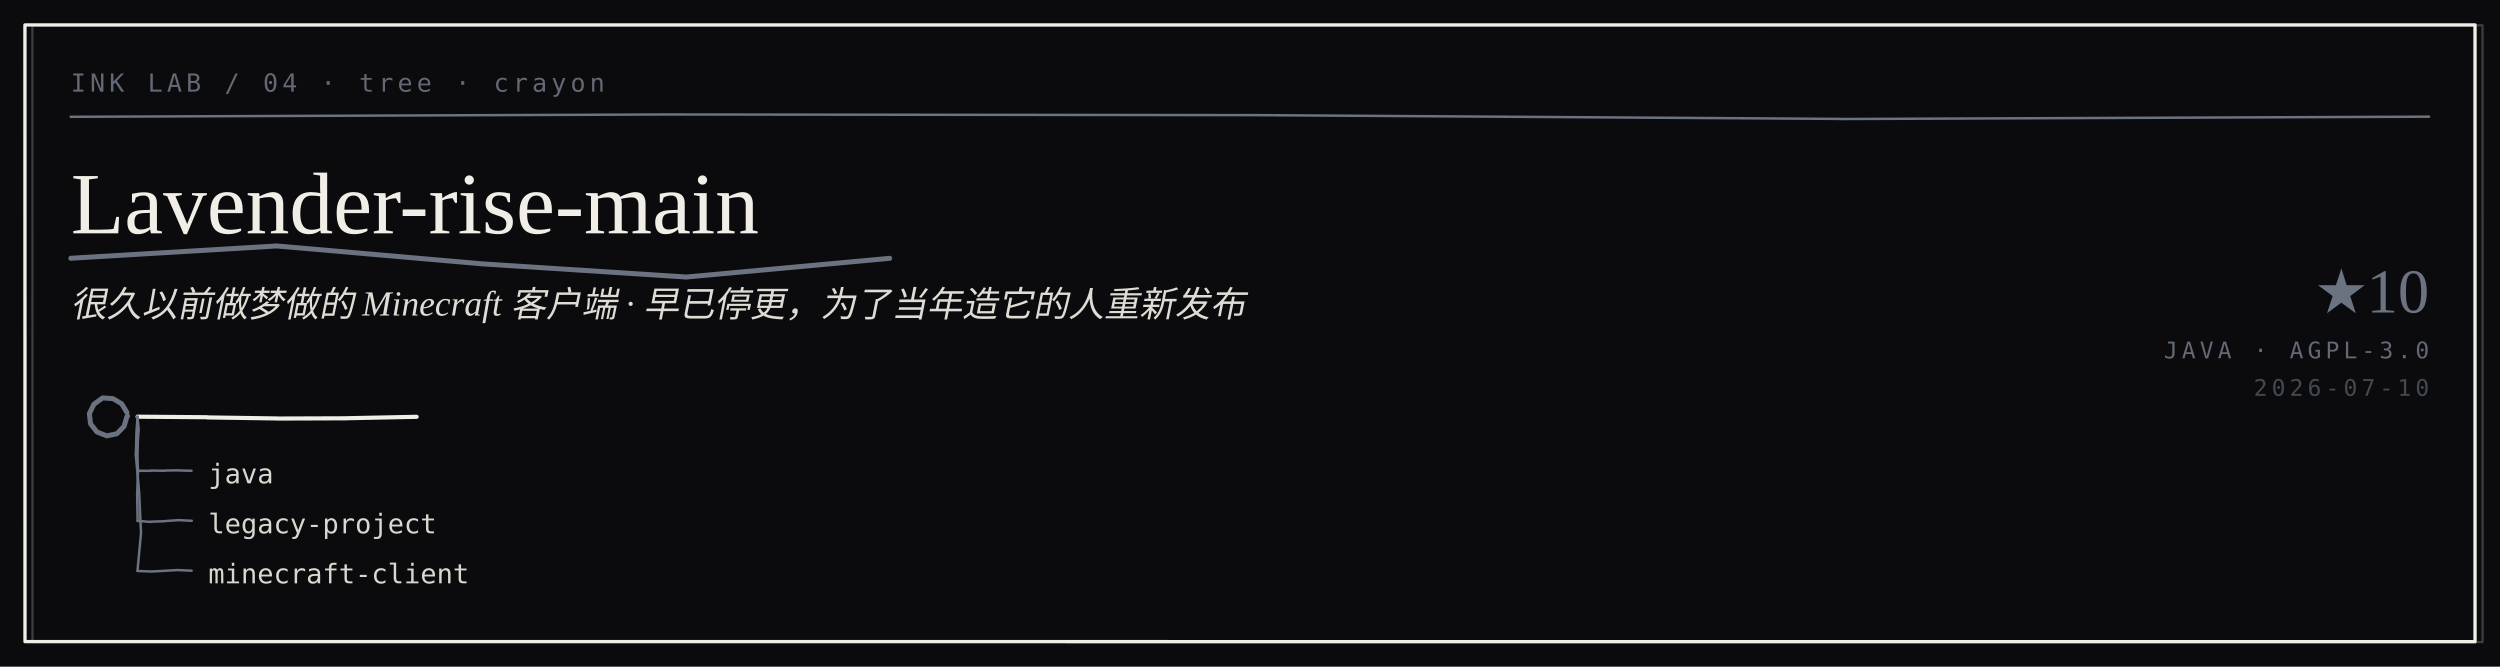
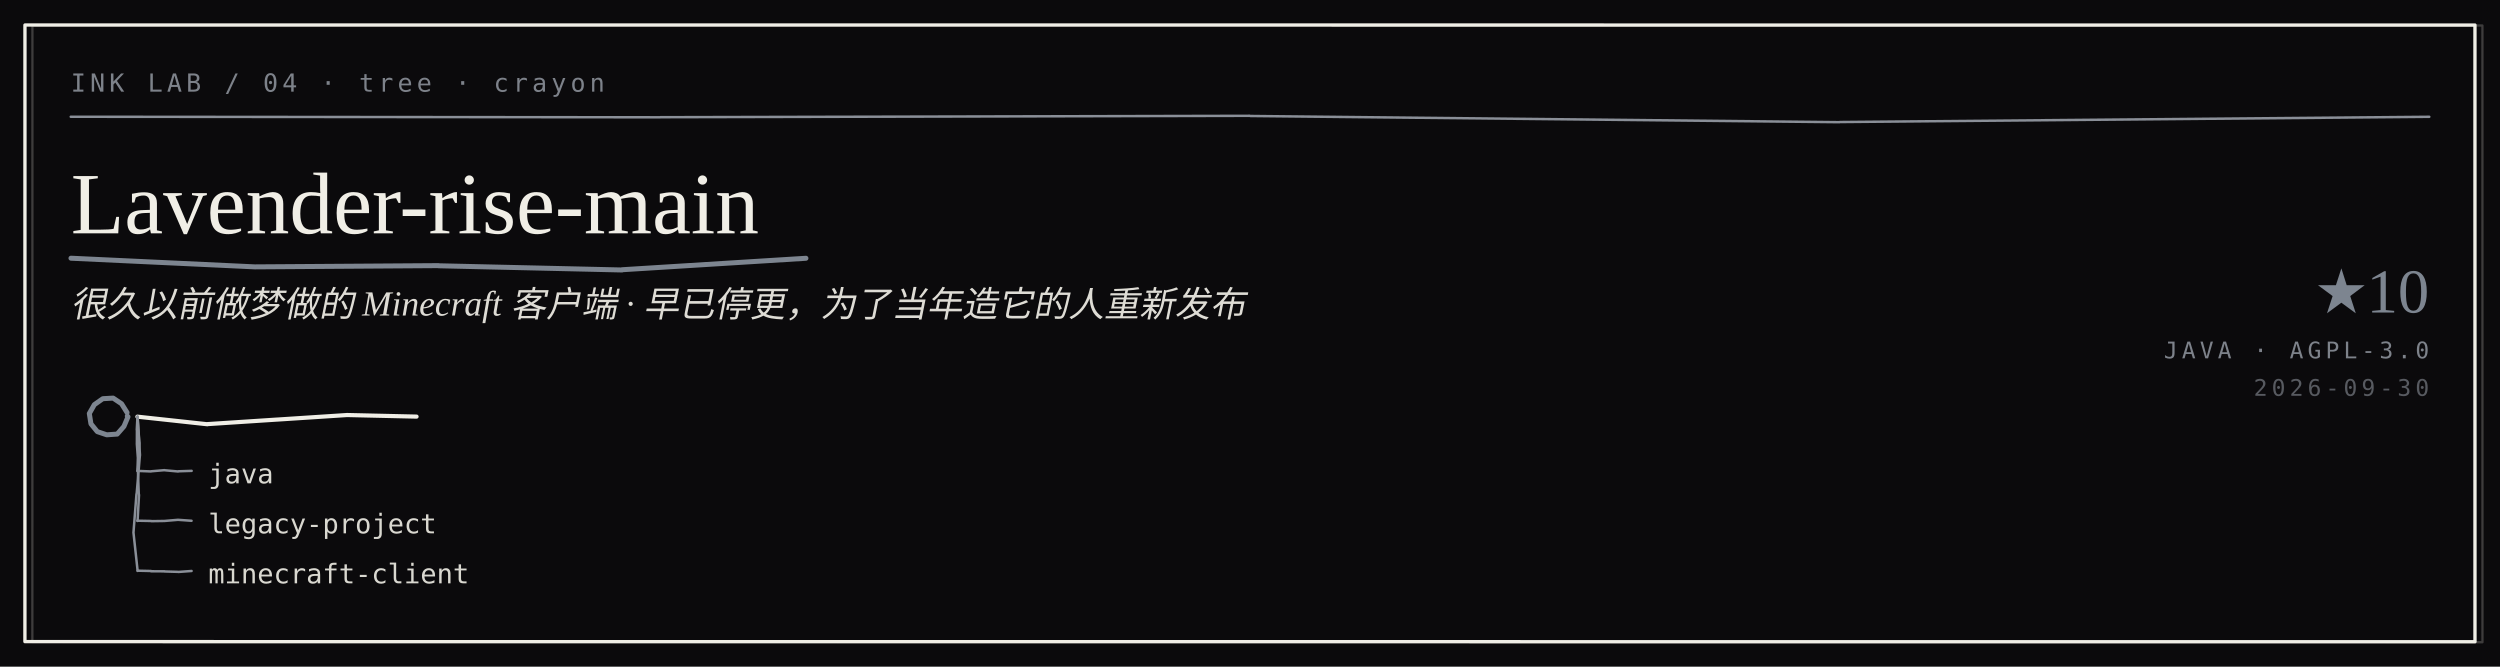
<svg xmlns="http://www.w3.org/2000/svg" width="1200" height="320" viewBox="0 0 1200 320" role="img" aria-label="Lavender-rise-main — 很久以前做梦做的 Minecraft 客户端 · 早已停更，为了当年造它的人重新发布" font-family="Georgia,'Iowan Old Style','Times New Roman',Times,serif">
  <rect width="1200" height="320" fill="#0B0A0C" />
-   <text x="34" y="44" font-size="12" font-family="ui-monospace,'Cascadia Mono',Consolas,'SF Mono',monospace" font-weight="400" fill="#6b7280" text-anchor="start" letter-spacing="2.0" opacity="0.9">INK LAB / 04 · tree · crayon</text>
-   <path d="M33.94 56.06 L317.03 54.95 L317.04 54.94 L600.02 55.26 L599.98 55.24 L883.06 57.07 L883.0 57.13 L1165.94 56.0" fill="none" stroke="#6b7280" stroke-width="1.2" stroke-linecap="round" stroke-linejoin="round" opacity="1.0" />
+   <text x="34" y="44" font-size="12" font-family="ui-monospace,'Cascadia Mono',Consolas,'SF Mono',monospace" font-weight="400" fill="#8A8F98" text-anchor="start" letter-spacing="2.0" opacity="0.9">INK LAB / 04 · tree · crayon</text>
+   <path d="M33.96 56.04 L316.96 56.3 L316.99 56.26 L599.98 55.59 L600.06 55.67 L882.96 58.65 L883.05 58.58 L1166.05 56.06" fill="none" stroke="#8A8F98" stroke-width="1.2" stroke-linecap="round" stroke-linejoin="round" opacity="1.0" />
  <text x="34" y="112" font-size="42" font-family="Georgia,'Iowan Old Style','Times New Roman',Times,serif" font-weight="400" fill="#f0eee6" text-anchor="start">Lavender-rise-main</text>
-   <path d="M33.99 123.96 L132.35 118.09 L132.27 118.01 L230.62 126.57 L230.54 126.59 L328.87 132.94 L328.87 133.02 L427.05 124.0" fill="none" stroke="#6b7280" stroke-width="2.4" stroke-linecap="round" stroke-linejoin="round" opacity="1.0" />
+   <path d="M34.07 123.94 L122.19 128.09 L122.21 128.1 L210.43 127.5 L210.46 127.57 L298.59 129.59 L298.54 129.48 L386.84 123.97" fill="none" stroke="#7d8590" stroke-width="2.4" stroke-linecap="round" stroke-linejoin="round" opacity="1.0" />
  <text x="34" y="152" font-size="17" font-family="Georgia,'Iowan Old Style','Times New Roman',Times,serif" font-weight="400" fill="#f0eee6" text-anchor="start" font-style="italic" opacity="0.92">很久以前做梦做的 Minecraft 客户端 · 早已停更，为了当年造它的人重新发布</text>
-   <path d="M61.23 199.72 L60.93 199.94 L59.57 204.63 L56.08 208.2 L51.2 209.2 L46.54 207.35 L43.46 203.42 L42.89 198.54 L45.09 194.02 L49.25 191.0 L54.23 191.33 L58.44 193.84 L60.91 197.99" fill="none" stroke="#6b7280" stroke-width="2.4" stroke-linecap="round" stroke-linejoin="round" opacity="1.0" />
-   <path d="M66.04 200.01 L99.48 200.27 L99.55 200.36 L133.07 200.86 L132.93 200.9 L166.49 200.78 L166.47 200.75 L199.98 200.06" fill="none" stroke="#f0eee6" stroke-width="2.0" stroke-linecap="round" stroke-linejoin="round" opacity="1.0" />
-   <path d="M66.0 200.05 L66.59 206.53 L66.52 206.47 L66.07 213.01 L66.14 213.03 L65.94 219.57 L65.88 219.52 L66.03 226.04" fill="none" stroke="#6b7280" stroke-width="1.2" stroke-linecap="round" stroke-linejoin="round" opacity="1.0" />
-   <path d="M65.98 225.98 L72.47 225.98 L72.57 225.86 L78.97 225.97 L79.03 225.88 L85.52 225.75 L85.53 225.81 L91.94 225.97" fill="none" stroke="#6b7280" stroke-width="1.2" stroke-linecap="round" stroke-linejoin="round" opacity="1.0" />
+   <path d="M61.11 199.71 L61.43 200.06 L59.49 204.67 L56.26 208.36 L51.24 208.71 L46.7 207.18 L43.65 203.43 L42.87 198.49 L45.28 194.24 L49.35 191.37 L54.31 191.09 L58.34 193.79 L60.99 198.04" fill="none" stroke="#7d8590" stroke-width="2.4" stroke-linecap="round" stroke-linejoin="round" opacity="1.0" />
+   <path d="M65.95 200.0 L99.52 203.64 L99.52 203.58 L133.05 201.39 L133.03 201.4 L166.48 199.22 L166.48 199.21 L199.94 199.97" fill="none" stroke="#f0eee6" stroke-width="2.0" stroke-linecap="round" stroke-linejoin="round" opacity="1.0" />
+   <path d="M65.97 200.07 L65.65 206.44 L65.72 206.53 L65.7 213.04 L65.68 212.99 L66.16 219.54 L66.19 219.46 L65.99 225.96" fill="none" stroke="#8A8F98" stroke-width="1.2" stroke-linecap="round" stroke-linejoin="round" opacity="1.0" />
+   <path d="M65.94 226.03 L72.51 226.29 L72.56 226.22 L79.0 225.67 L79.04 225.72 L85.51 226.31 L85.56 226.22 L91.99 226.01" fill="none" stroke="#8A8F98" stroke-width="1.2" stroke-linecap="round" stroke-linejoin="round" opacity="1.0" />
  <text x="100" y="232" font-size="13" font-family="ui-monospace,'Cascadia Mono',Consolas,'SF Mono',monospace" font-weight="400" fill="#f0eee6" text-anchor="start" opacity="0.9">java</text>
-   <path d="M65.97 200.04 L65.35 212.46 L65.36 212.55 L66.21 224.97 L66.28 225.04 L65.82 237.54 L65.83 237.46 L66.06 250.04" fill="none" stroke="#6b7280" stroke-width="1.2" stroke-linecap="round" stroke-linejoin="round" opacity="1.0" />
-   <path d="M65.99 250.02 L72.44 250.53 L72.43 250.4 L78.95 250.19 L79.02 250.13 L85.57 249.66 L85.46 249.65 L92.05 249.98" fill="none" stroke="#6b7280" stroke-width="1.2" stroke-linecap="round" stroke-linejoin="round" opacity="1.0" />
+   <path d="M66.0 199.96 L66.89 212.5 L66.95 212.52 L66.25 224.97 L66.16 224.99 L66.63 237.56 L66.73 237.5 L66.03 250.07" fill="none" stroke="#8A8F98" stroke-width="1.2" stroke-linecap="round" stroke-linejoin="round" opacity="1.0" />
+   <path d="M65.93 249.94 L72.56 250.07 L72.56 250.16 L78.99 250.06 L78.94 250.06 L85.43 249.51 L85.57 249.52 L91.94 249.97" fill="none" stroke="#8A8F98" stroke-width="1.2" stroke-linecap="round" stroke-linejoin="round" opacity="1.0" />
  <text x="100" y="256" font-size="13" font-family="ui-monospace,'Cascadia Mono',Consolas,'SF Mono',monospace" font-weight="400" fill="#f0eee6" text-anchor="start" opacity="0.9">legacy-project</text>
-   <path d="M66.03 199.99 L65.14 218.53 L65.19 218.44 L66.85 236.94 L66.83 237.01 L67.66 255.43 L67.73 255.45 L65.98 274.04" fill="none" stroke="#6b7280" stroke-width="1.2" stroke-linecap="round" stroke-linejoin="round" opacity="1.0" />
-   <path d="M66.06 274.06 L72.52 274.32 L72.55 274.33 L79.07 273.99 L78.98 273.98 L85.51 273.61 L85.51 273.64 L91.99 273.94" fill="none" stroke="#6b7280" stroke-width="1.2" stroke-linecap="round" stroke-linejoin="round" opacity="1.0" />
+   <path d="M66.04 199.97 L67.19 218.51 L67.16 218.46 L65.6 236.93 L65.51 237.04 L64.08 255.45 L64.05 255.51 L66.06 274.04" fill="none" stroke="#8A8F98" stroke-width="1.2" stroke-linecap="round" stroke-linejoin="round" opacity="1.0" />
+   <path d="M66.06 273.93 L72.49 274.08 L72.46 274.21 L79.04 274.24 L78.95 274.3 L85.44 274.49 L85.55 274.54 L91.96 274.07" fill="none" stroke="#8A8F98" stroke-width="1.2" stroke-linecap="round" stroke-linejoin="round" opacity="1.0" />
  <text x="100" y="280" font-size="13" font-family="ui-monospace,'Cascadia Mono',Consolas,'SF Mono',monospace" font-weight="400" fill="#f0eee6" text-anchor="start" opacity="0.9">minecraft-client</text>
-   <text x="1166" y="150" font-size="30" font-family="Georgia,'Iowan Old Style','Times New Roman',Times,serif" font-weight="400" fill="#6b7280" text-anchor="end">★10</text>
-   <text x="1166" y="172" font-size="11" font-family="ui-monospace,'Cascadia Mono',Consolas,'SF Mono',monospace" font-weight="400" fill="#6b7280" text-anchor="end" letter-spacing="2.0" opacity="0.9">JAVA · AGPL-3.0</text>
-   <text x="1166" y="190" font-size="11" font-family="ui-monospace,'Cascadia Mono',Consolas,'SF Mono',monospace" font-weight="400" fill="#6b7280" text-anchor="end" letter-spacing="2.0" opacity="0.6">2026-07-10</text>
-   <path d="M11.97 11.98 L1188.01 11.96 L1188.02 308.0 L12.0 307.97 Z" fill="none" stroke="#f0eee6" stroke-width="1.6" stroke-linecap="round" stroke-linejoin="round" opacity="1.0" />
-   <path d="M13.94 10.97 L1190.01 10.94 L1190.04 307.0 L14.0 306.96 Z" transform="translate(1.6 1.2)" fill="none" stroke="#f0eee6" stroke-width="1.1" stroke-linecap="round" stroke-linejoin="round" opacity="0.22" />
+   <text x="1166" y="150" font-size="30" font-family="Georgia,'Iowan Old Style','Times New Roman',Times,serif" font-weight="400" fill="#7d8590" text-anchor="end">★10</text>
+   <text x="1166" y="172" font-size="11" font-family="ui-monospace,'Cascadia Mono',Consolas,'SF Mono',monospace" font-weight="400" fill="#8A8F98" text-anchor="end" letter-spacing="2.0" opacity="0.9">JAVA · AGPL-3.0</text>
+   <text x="1166" y="190" font-size="11" font-family="ui-monospace,'Cascadia Mono',Consolas,'SF Mono',monospace" font-weight="400" fill="#8A8F98" text-anchor="end" letter-spacing="2.0" opacity="0.6">2026-09-30</text>
+   <path d="M11.98 12.01 L1187.98 12.02 L1187.99 308.04 L11.96 307.98 Z" fill="none" stroke="#f0eee6" stroke-width="1.6" stroke-linecap="round" stroke-linejoin="round" opacity="1.0" />
+   <path d="M13.96 11.02 L1189.96 11.04 L1189.98 307.07 L13.93 306.97 Z" transform="translate(1.6 1.2)" fill="none" stroke="#f0eee6" stroke-width="1.1" stroke-linecap="round" stroke-linejoin="round" opacity="0.22" />
</svg>
